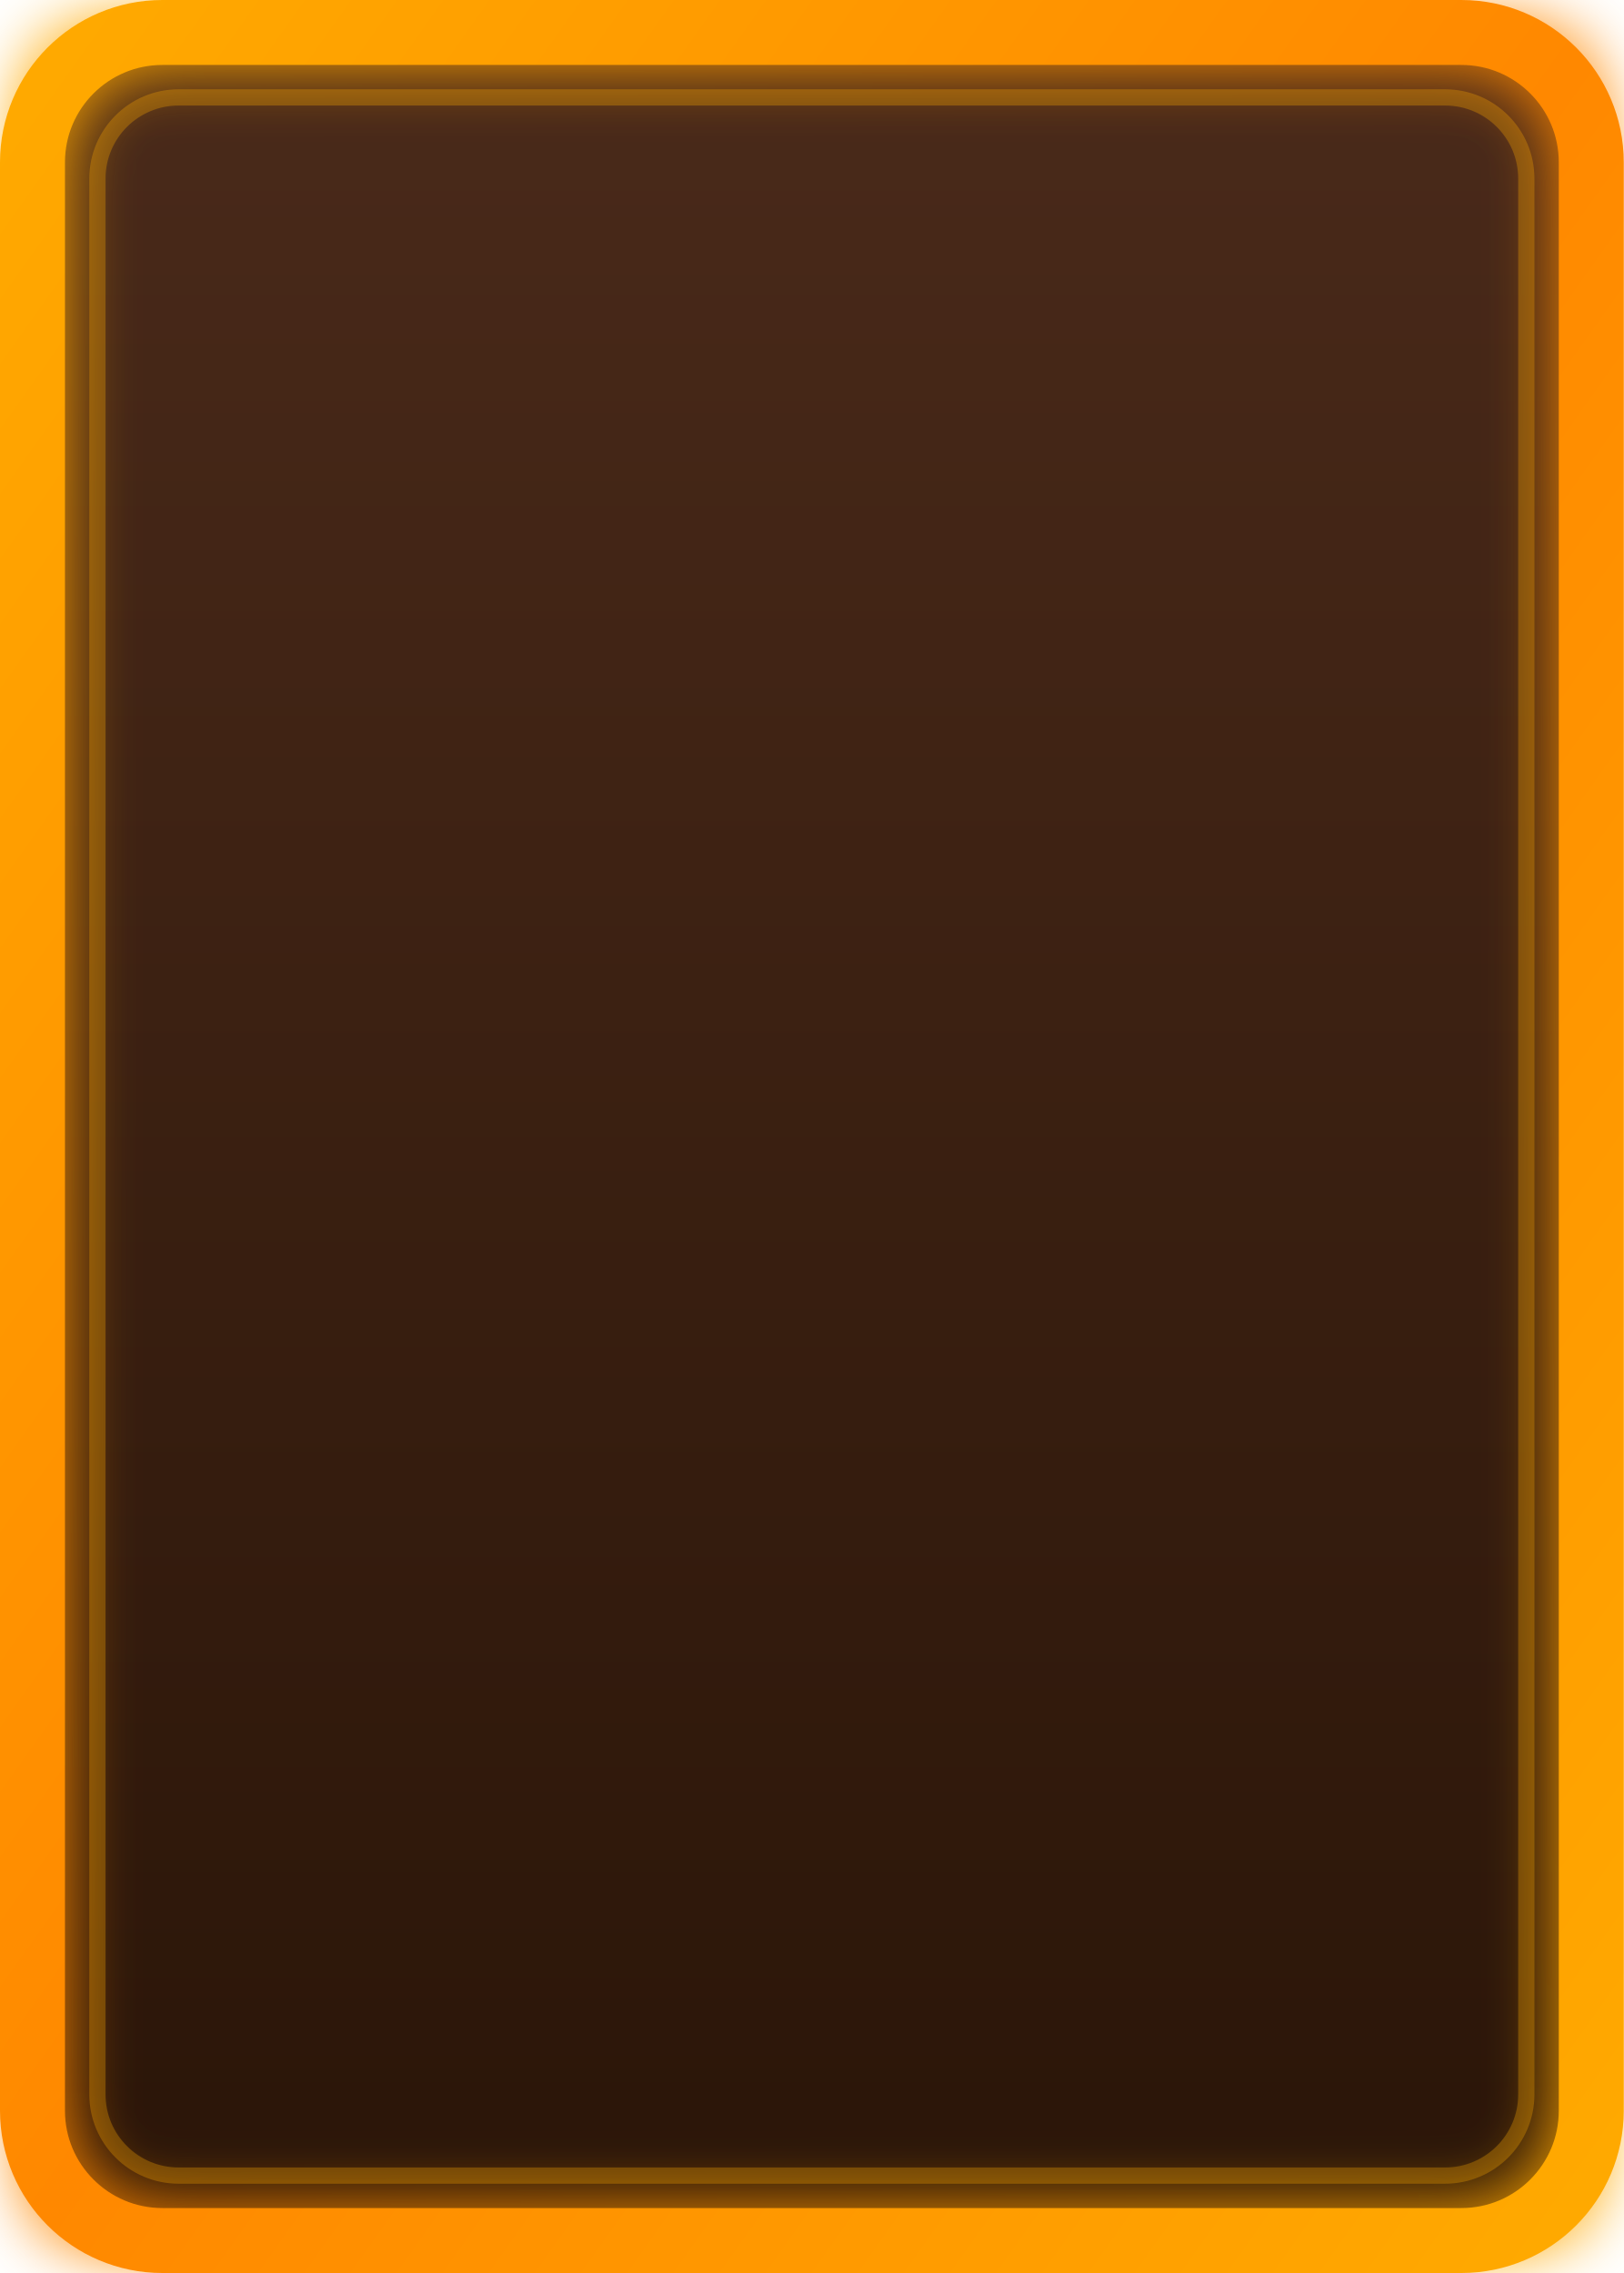
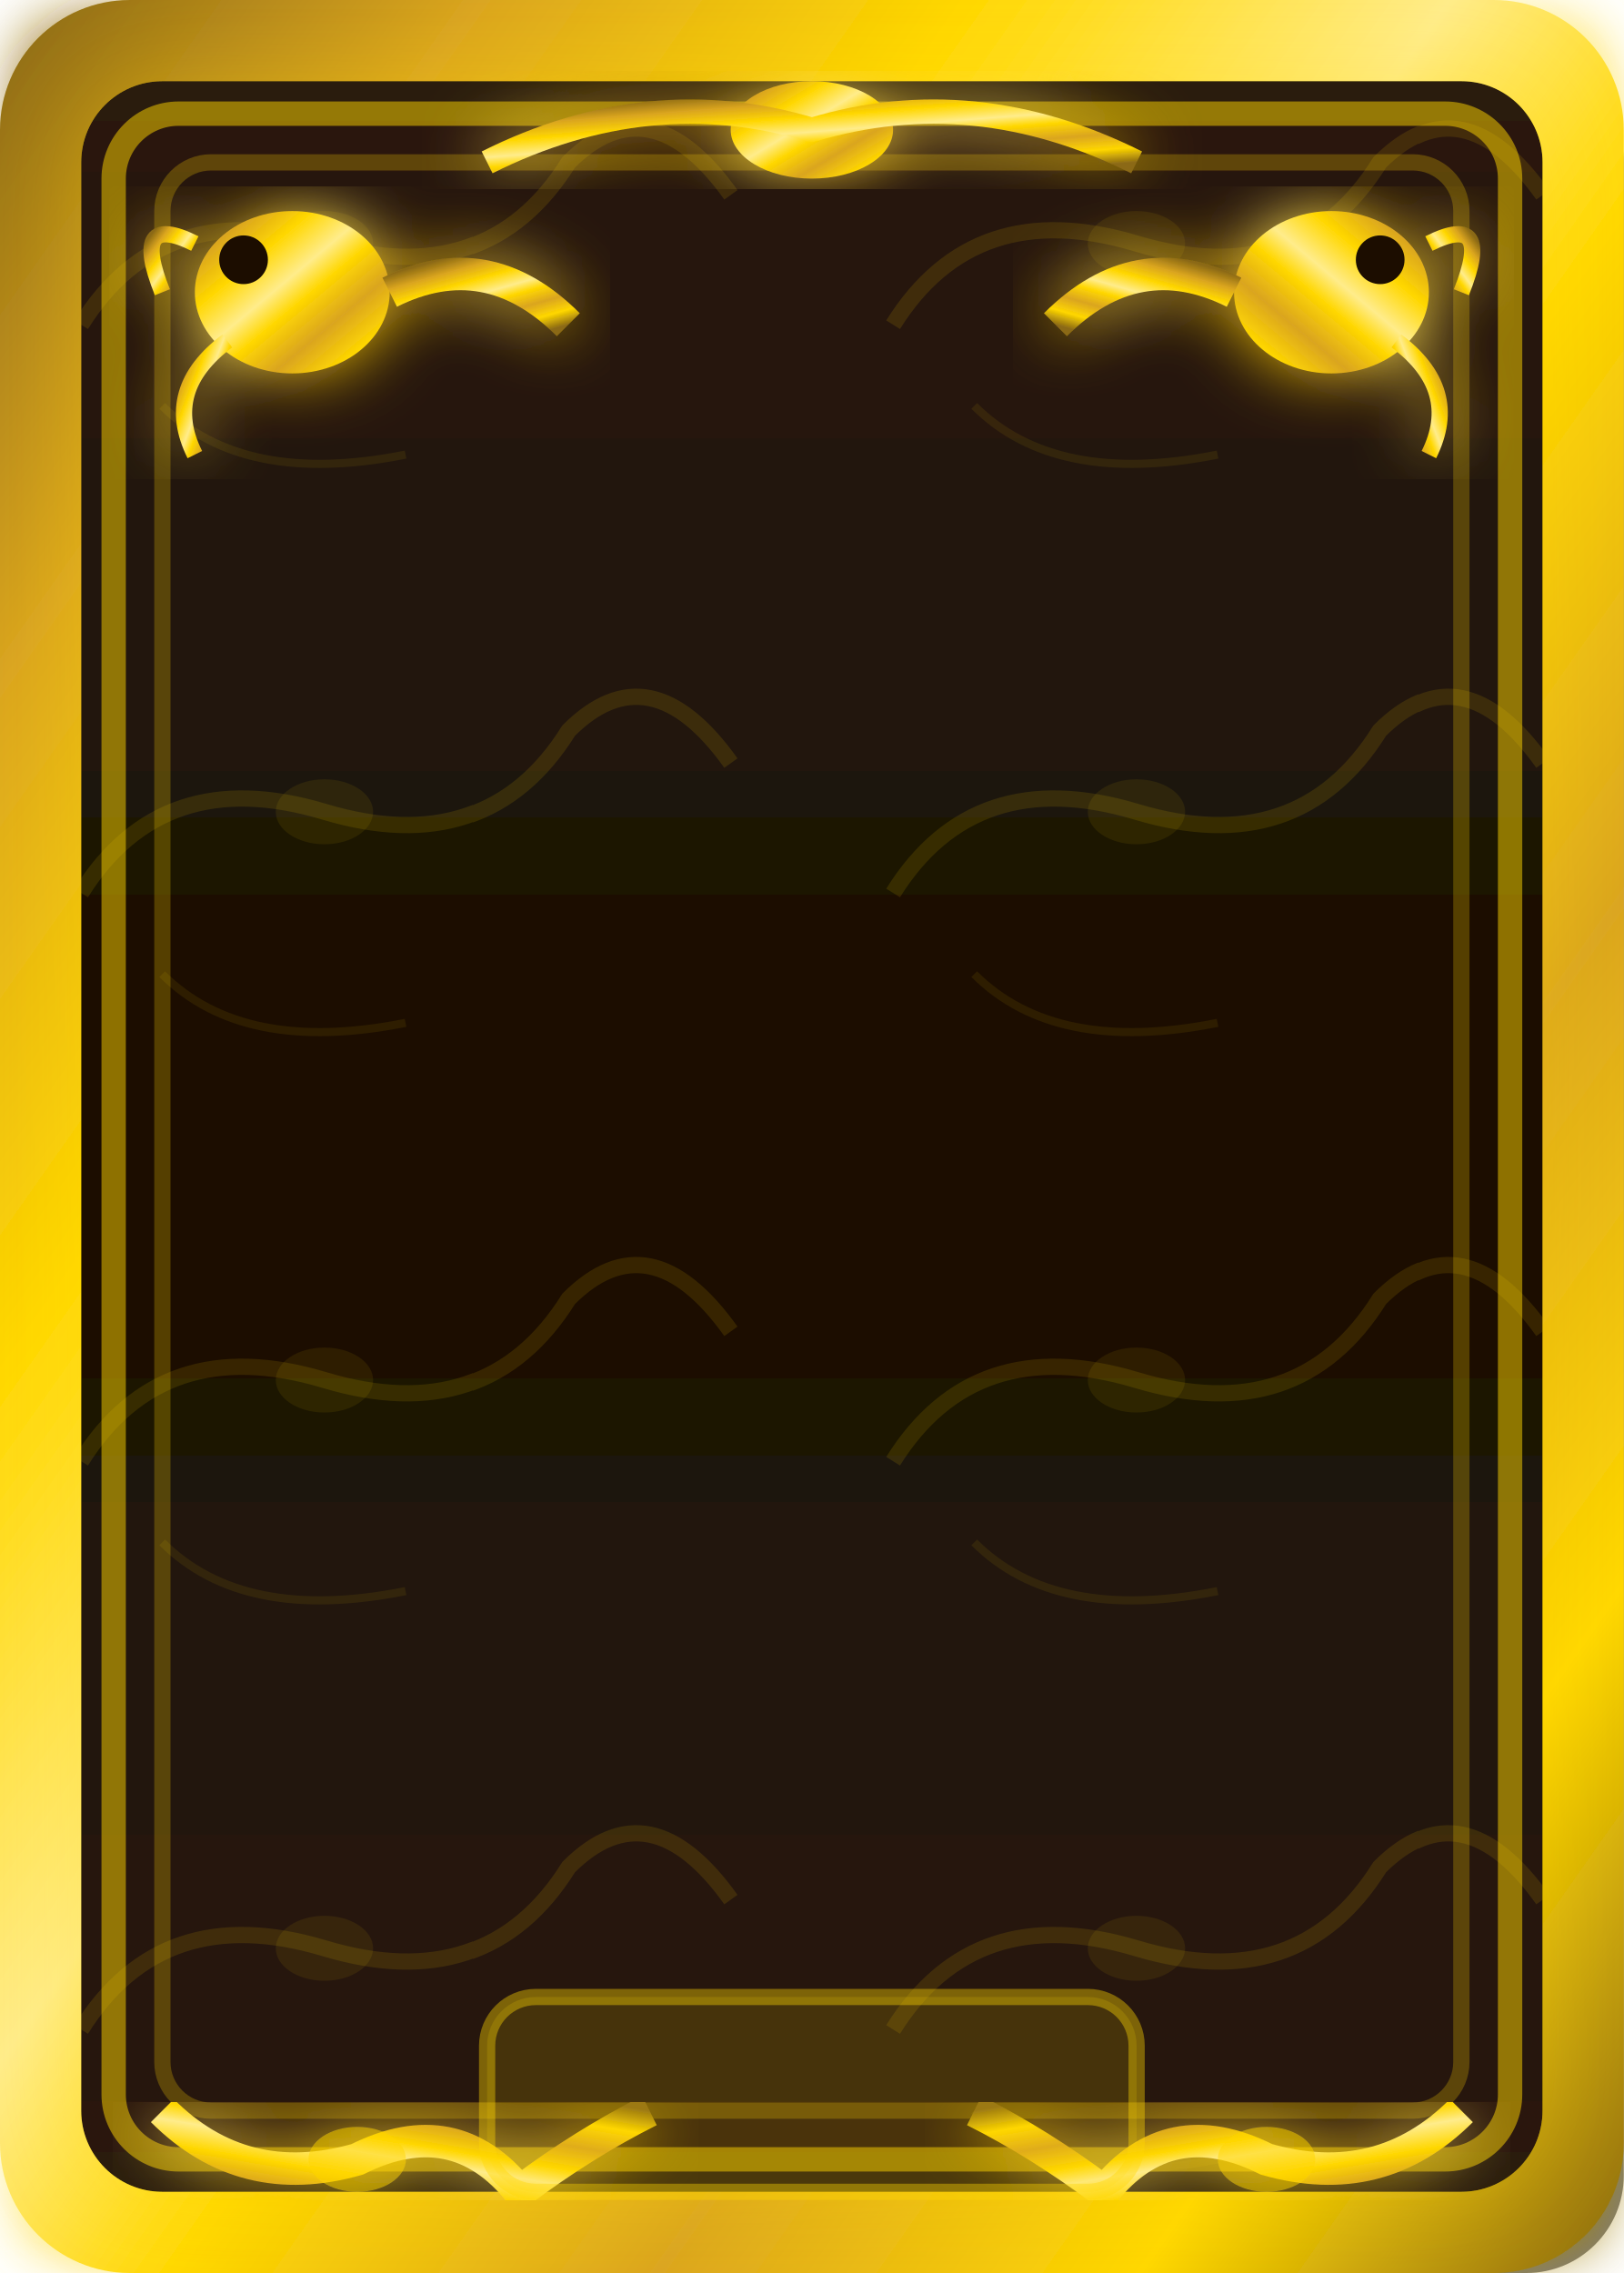
<svg xmlns="http://www.w3.org/2000/svg" width="100" height="140" viewBox="0 0 100 140">
  <defs>
-     <linearGradient id="frameSSR" x1="0%" y1="0%" x2="100%" y2="100%">
-       <stop offset="0%" style="stop-color:#ffaa00;stop-opacity:1" />
-       <stop offset="50%" style="stop-color:#ff8800;stop-opacity:1" />
-       <stop offset="100%" style="stop-color:#ffaa00;stop-opacity:1" />
+     <linearGradient id="goldSSR" x1="0%" y1="0%" x2="100%" y2="100%">
+       <stop offset="0%" style="stop-color:#8b6914" />
+       <stop offset="15%" style="stop-color:#daa520" />
+       <stop offset="30%" style="stop-color:#ffd700" />
+       <stop offset="45%" style="stop-color:#ffec8b" />
+       <stop offset="55%" style="stop-color:#ffd700" />
+       <stop offset="70%" style="stop-color:#daa520" />
+       <stop offset="85%" style="stop-color:#ffd700" />
+       <stop offset="100%" style="stop-color:#8b6914" />
    </linearGradient>
    <linearGradient id="bgSSR" x1="0%" y1="0%" x2="0%" y2="100%">
-       <stop offset="0%" style="stop-color:#4a2a1a;stop-opacity:1" />
-       <stop offset="100%" style="stop-color:#2a1508;stop-opacity:1" />
+       <stop offset="0%" style="stop-color:#2a1a0a" />
+       <stop offset="50%" style="stop-color:#1a0f05" />
+       <stop offset="100%" style="stop-color:#2a1a0a" />
    </linearGradient>
-     <filter id="glowSSR">
+     <pattern id="dragonSSR" x="0" y="0" width="50" height="35" patternUnits="userSpaceOnUse">
+       <path d="M5,20 Q10,12 20,15 Q30,18 35,10 Q40,5 45,12" stroke="rgba(255,215,0,0.12)" stroke-width="1" fill="none" />
+       <ellipse cx="20" cy="15" rx="3" ry="2" fill="rgba(255,215,0,0.08)" />
+       <path d="M10,25 Q15,30 25,28" stroke="rgba(255,215,0,0.08)" stroke-width="0.5" fill="none" />
+     </pattern>
+     <filter id="goldGlowSSR">
      <feGaussianBlur stdDeviation="2" result="blur" />
      <feMerge>
        <feMergeNode in="blur" />
        <feMergeNode in="SourceGraphic" />
      </feMerge>
    </filter>
+     <filter id="innerGold">
+       <feDropShadow dx="0" dy="0" stdDeviation="3" flood-color="#ffd700" flood-opacity="0.3" />
+     </filter>
  </defs>
-   <rect x="2" y="2" width="96" height="136" rx="8" ry="8" fill="url(#bgSSR)" />
-   <rect x="2" y="2" width="96" height="136" rx="8" ry="8" fill="none" stroke="url(#frameSSR)" stroke-width="4" filter="url(#glowSSR)" />
-   <rect x="6" y="6" width="88" height="128" rx="5" ry="5" fill="none" stroke="rgba(255,170,0,0.3)" stroke-width="1" />
+   <rect x="2" y="2" width="96" height="136" rx="9" ry="9" fill="none" stroke="rgba(255,215,0,0.3)" stroke-width="4" />
+   <rect x="4" y="4" width="96" height="136" rx="6" ry="6" fill="rgba(0,0,0,0.5)" />
+   <rect x="0" y="0" width="100" height="140" rx="8" ry="8" fill="url(#goldSSR)" filter="url(#goldGlowSSR)" />
+   <rect x="5" y="5" width="90" height="130" rx="5" ry="5" fill="url(#bgSSR)" filter="url(#innerGold)" />
+   <rect x="5" y="5" width="90" height="130" rx="5" ry="5" fill="url(#dragonSSR)" />
+   <rect x="7" y="7" width="86" height="126" rx="4" ry="4" fill="none" stroke="rgba(255,215,0,0.5)" stroke-width="1.5" />
+   <rect x="10" y="10" width="80" height="120" rx="3" ry="3" fill="none" stroke="rgba(255,215,0,0.25)" stroke-width="1" />
+   <g transform="translate(10, 10)" fill="url(#goldSSR)" filter="url(#goldGlowSSR)">
+     <ellipse cx="8" cy="8" rx="6" ry="5" />
+     <path d="M14,8 Q20,5 25,10" stroke="url(#goldSSR)" stroke-width="2" fill="none" />
+     <circle cx="5" cy="6" r="1.5" fill="#1a0f05" />
+     <path d="M2,5 Q-2,3 0,8" stroke="url(#goldSSR)" stroke-width="1" fill="none" />
+     <path d="M4,11 Q0,14 2,18" stroke="url(#goldSSR)" stroke-width="1" fill="none" />
+   </g>
+   <g transform="translate(90, 10) scale(-1, 1)" fill="url(#goldSSR)" filter="url(#goldGlowSSR)">
+     <ellipse cx="8" cy="8" rx="6" ry="5" />
+     <path d="M14,8 Q20,5 25,10" stroke="url(#goldSSR)" stroke-width="2" fill="none" />
+     <circle cx="5" cy="6" r="1.5" fill="#1a0f05" />
+     <path d="M2,5 Q-2,3 0,8" stroke="url(#goldSSR)" stroke-width="1" fill="none" />
+     <path d="M4,11 Q0,14 2,18" stroke="url(#goldSSR)" stroke-width="1" fill="none" />
+   </g>
+   <g transform="translate(10, 130) scale(1, -1)" fill="url(#goldSSR)" filter="url(#goldGlowSSR)">
+     <path d="M0,0 Q5,-5 12,-3 Q18,0 22,-5 Q26,-2 30,0" stroke="url(#goldSSR)" stroke-width="2" fill="none" />
+     <ellipse cx="12" cy="-3" rx="3" ry="2" fill="rgba(255,215,0,0.5)" />
+   </g>
+   <g transform="translate(90, 130) scale(-1, -1)" fill="url(#goldSSR)" filter="url(#goldGlowSSR)">
+     <path d="M0,0 Q5,-5 12,-3 Q18,0 22,-5 Q26,-2 30,0" stroke="url(#goldSSR)" stroke-width="2" fill="none" />
+     <ellipse cx="12" cy="-3" rx="3" ry="2" fill="rgba(255,215,0,0.5)" />
+   </g>
+   <g transform="translate(50, 8)" fill="url(#goldSSR)" filter="url(#goldGlowSSR)">
+     <ellipse cx="0" cy="0" rx="5" ry="3" />
+     <path d="M-20,2 Q-10,-3 0,0 Q10,-3 20,2" stroke="url(#goldSSR)" stroke-width="1.5" fill="none" />
+   </g>
+   <rect x="30" y="123" width="40" height="12" rx="3" ry="3" fill="rgba(255,215,0,0.15)" stroke="rgba(255,215,0,0.4)" stroke-width="1" />
</svg>
